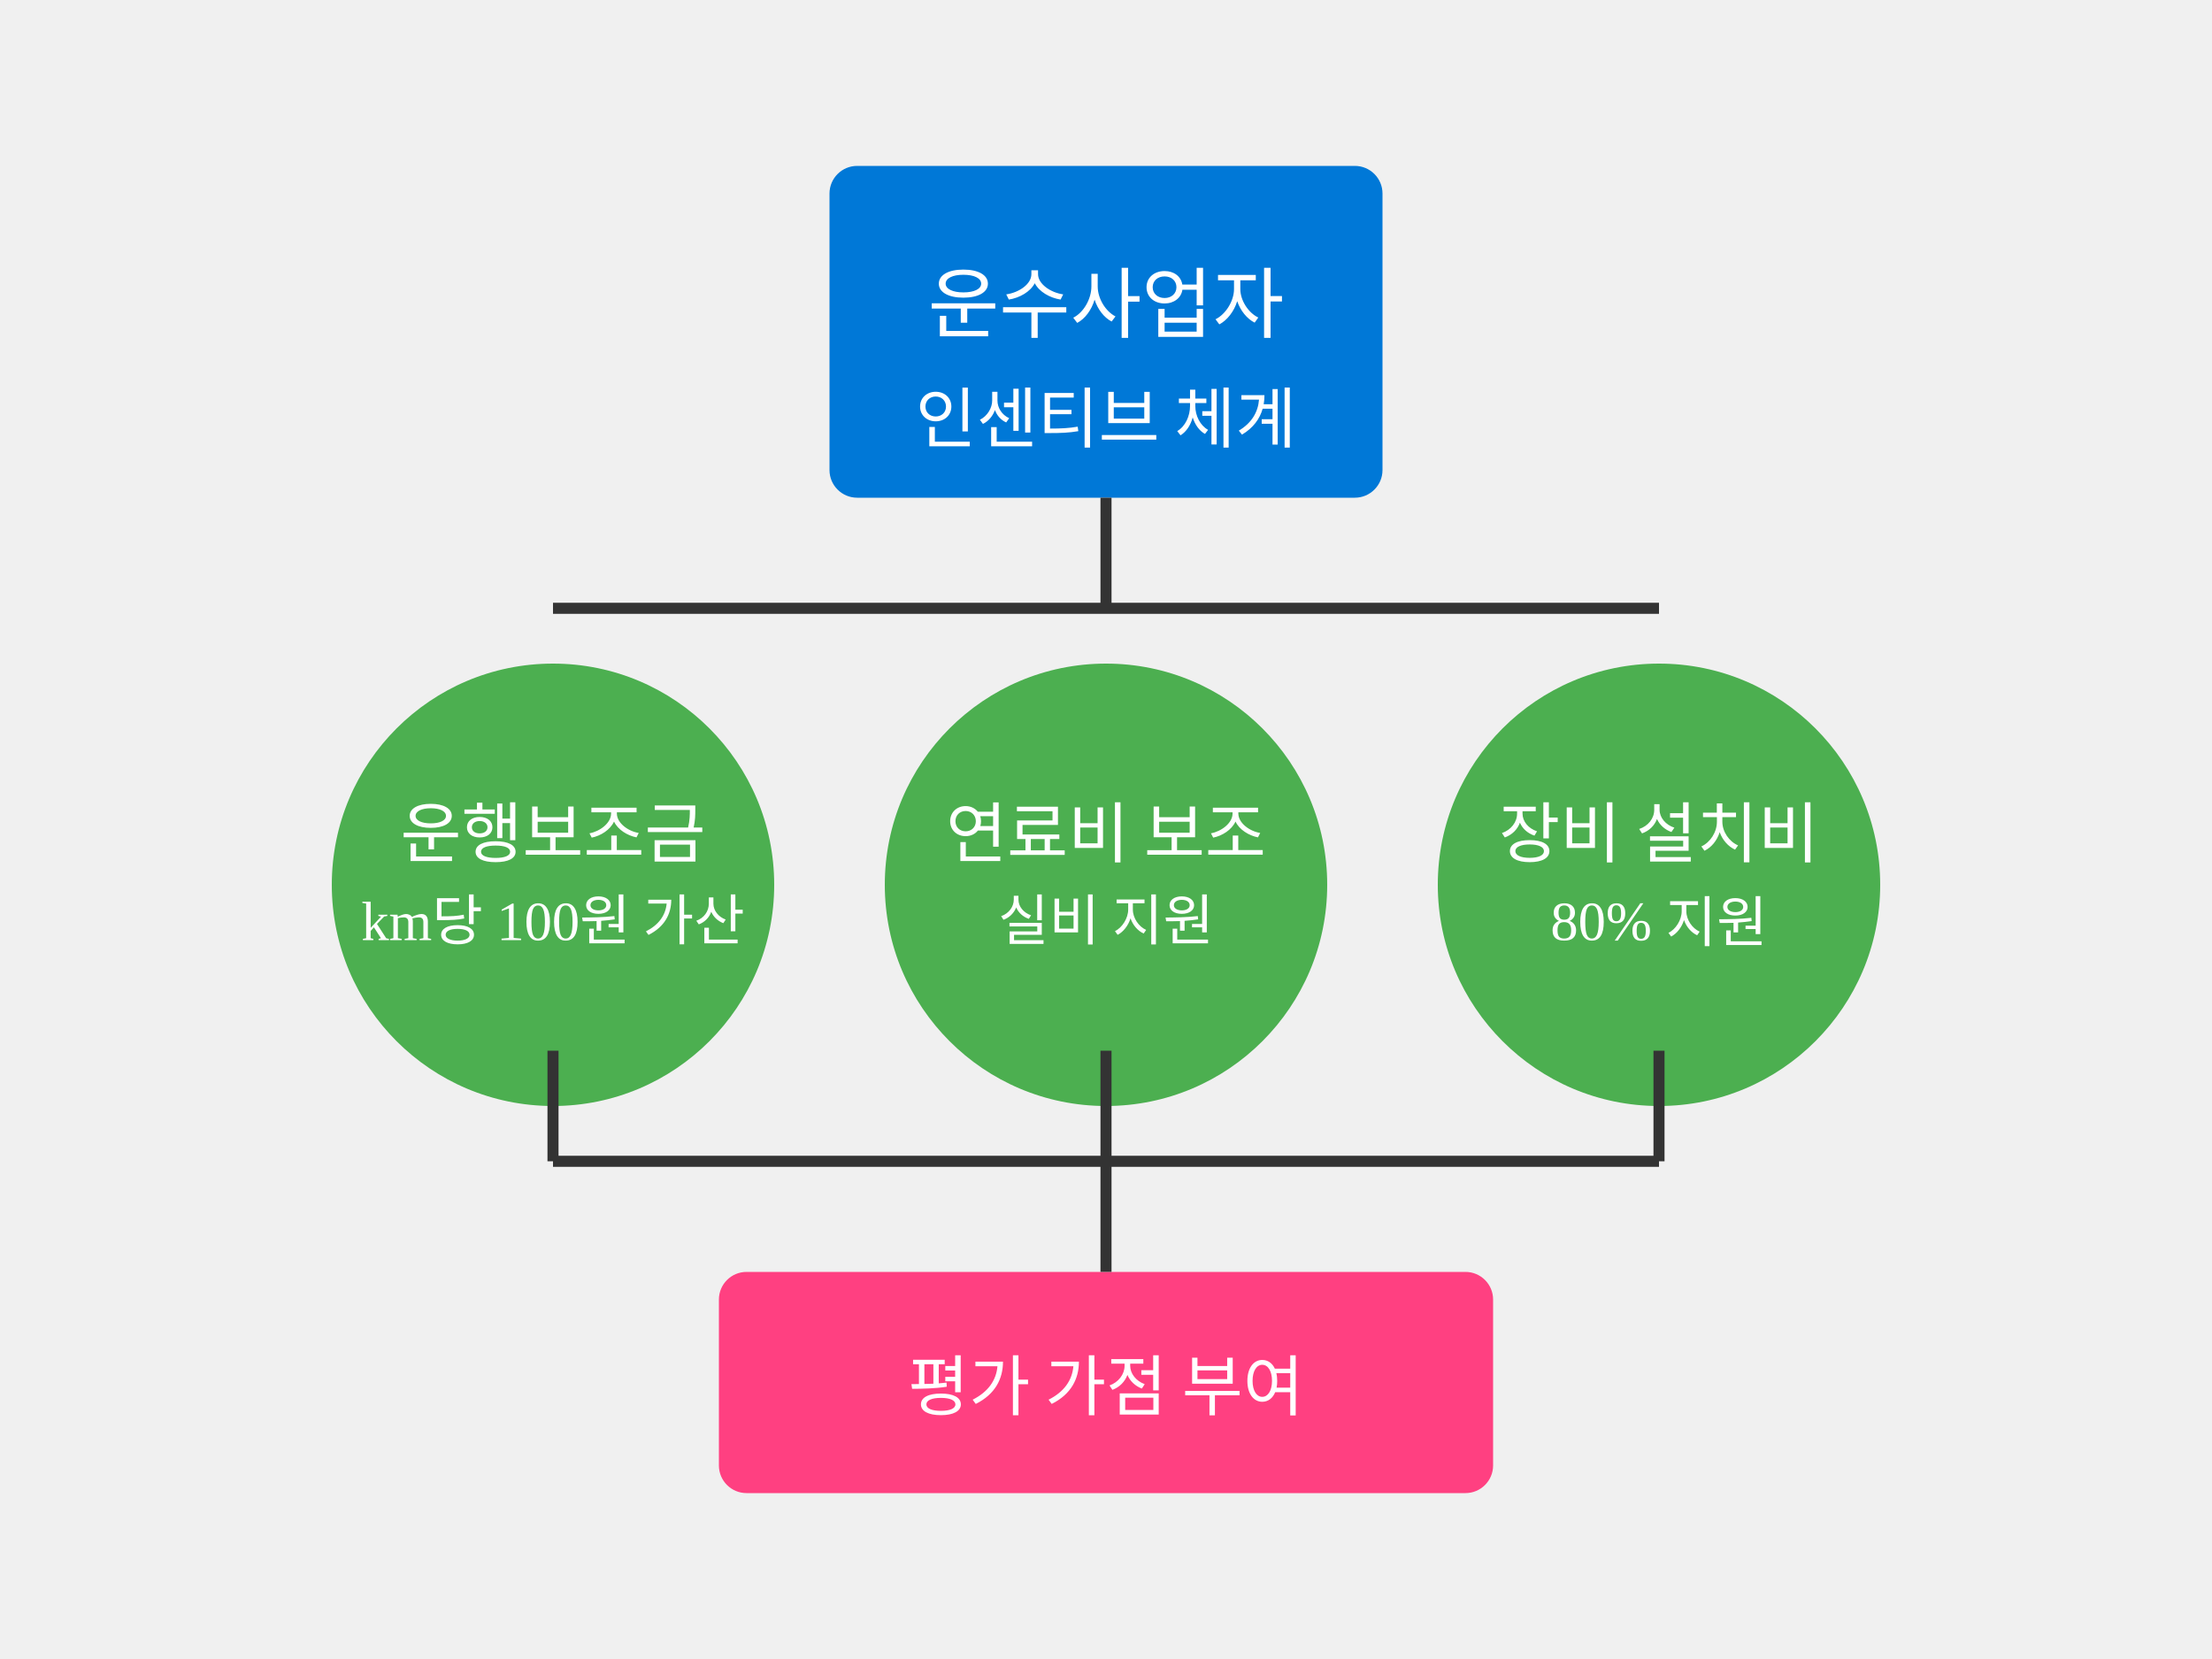
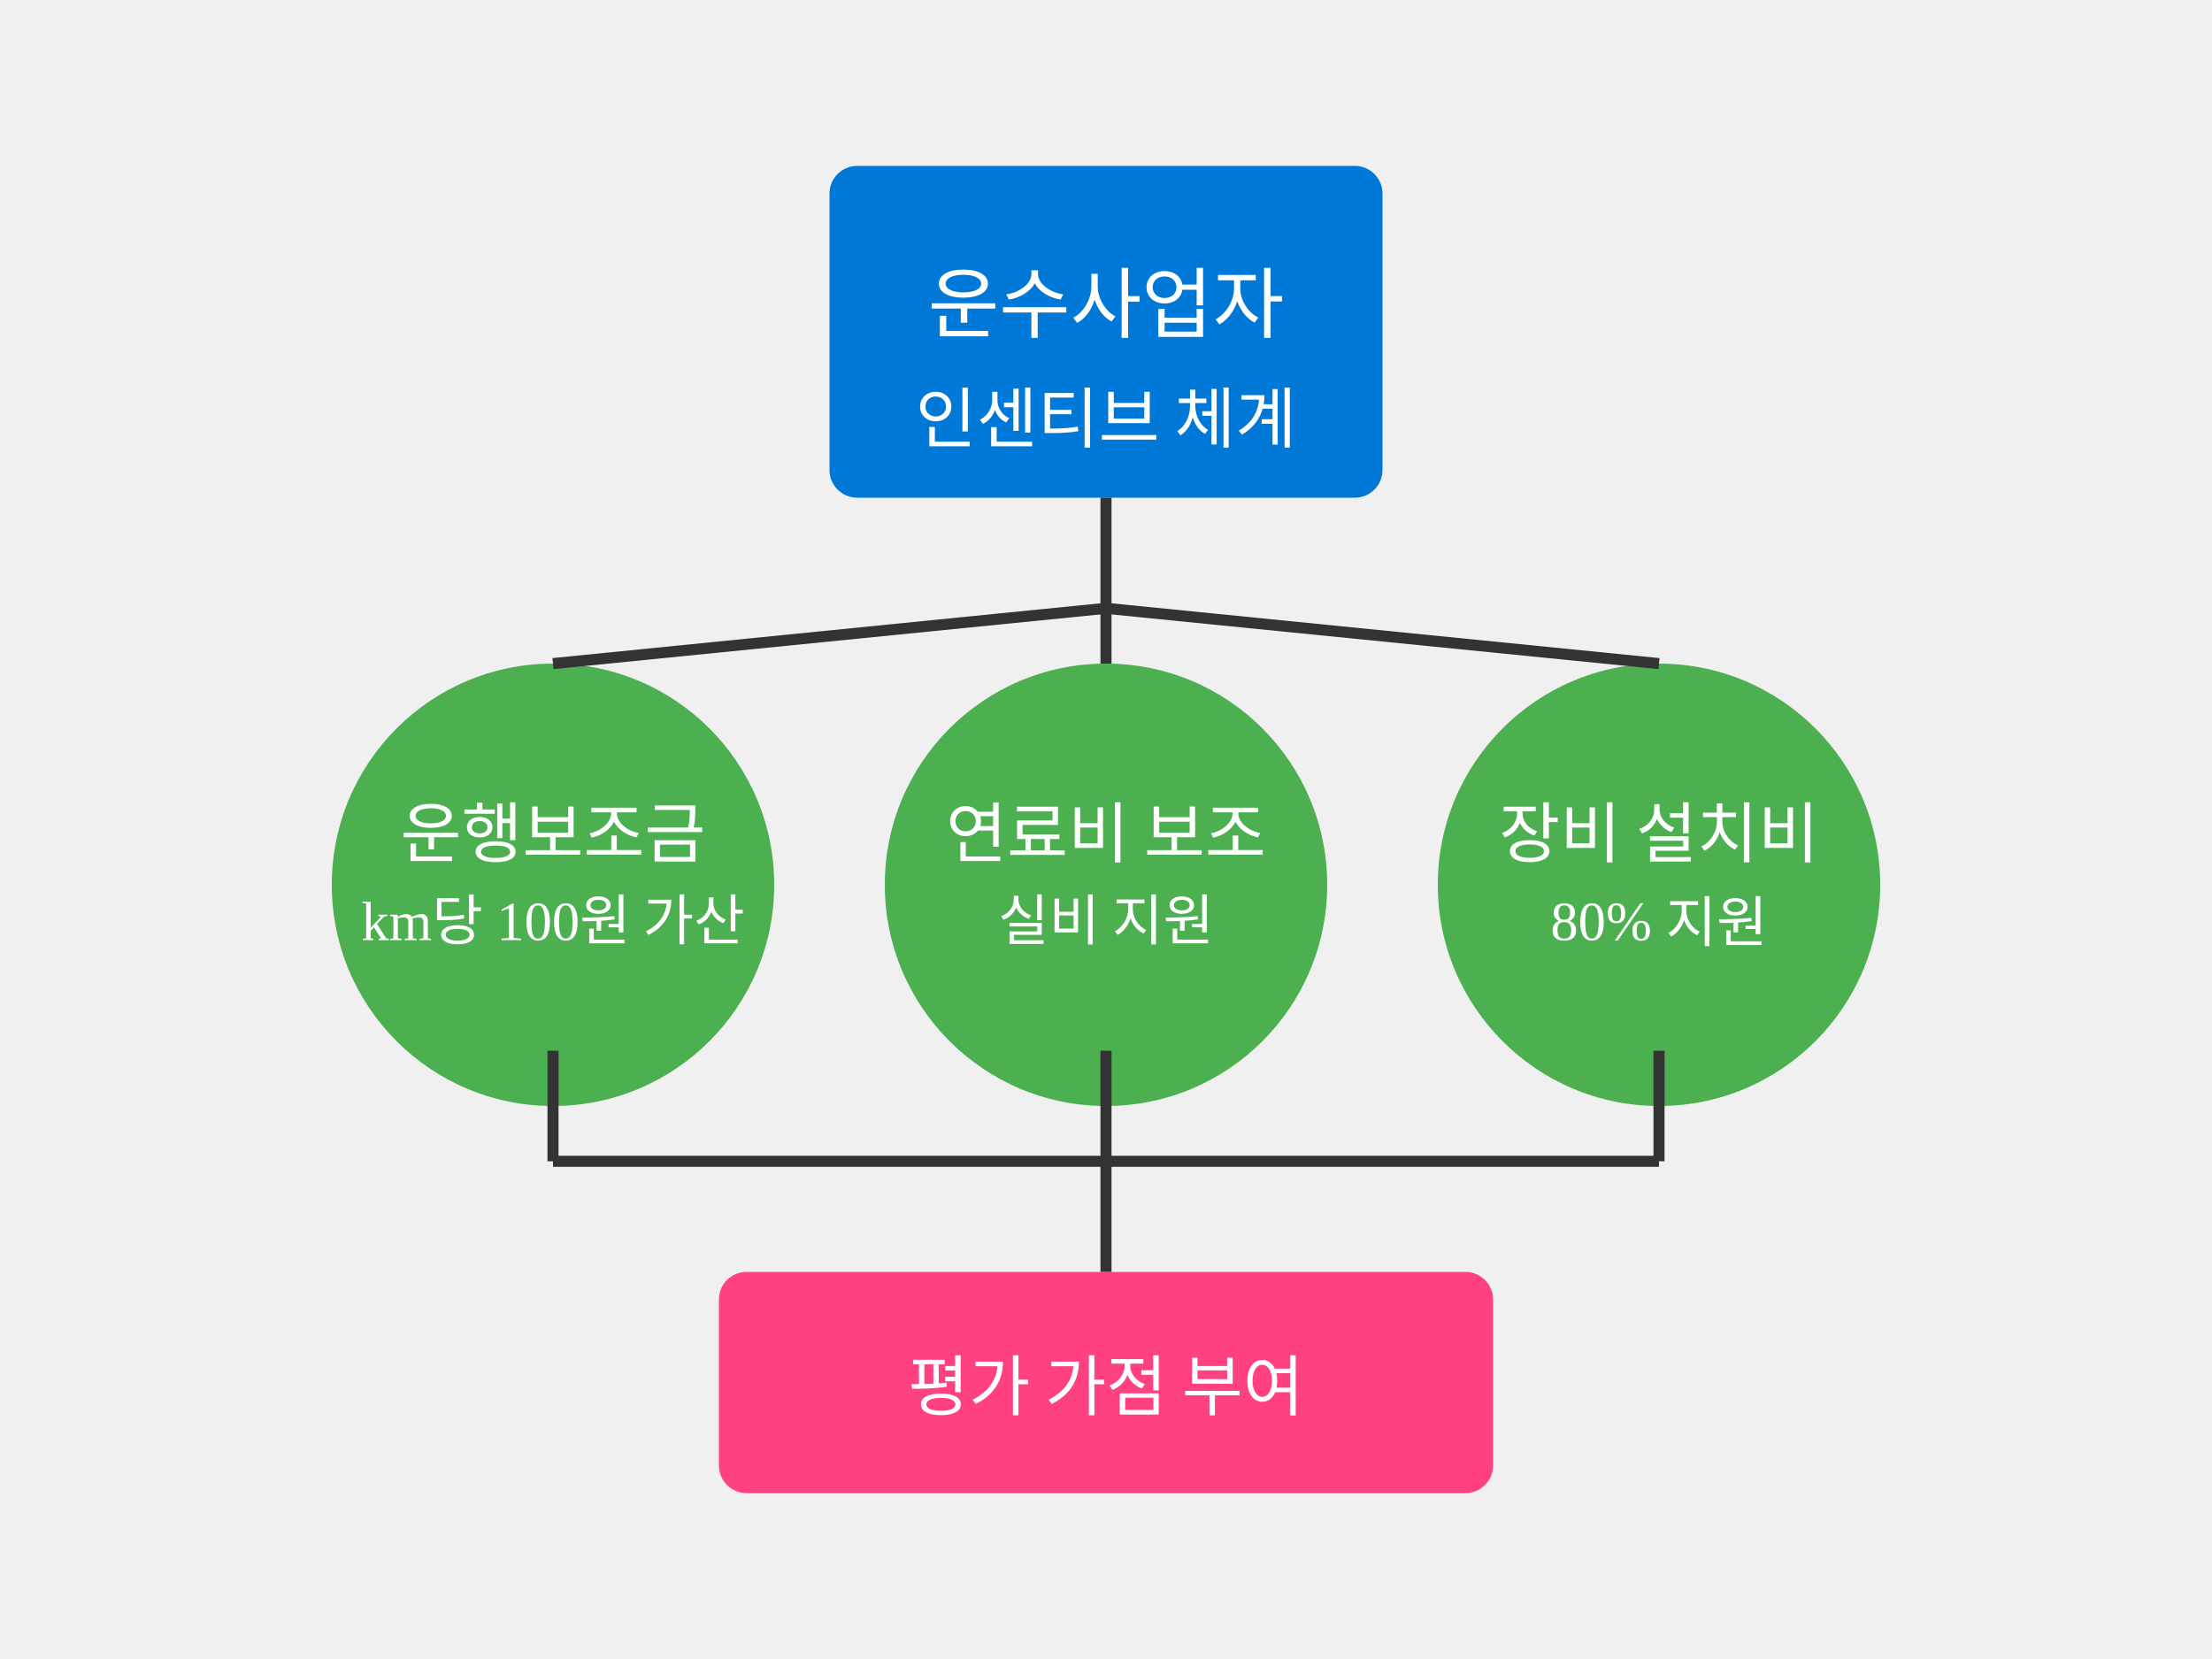
<svg xmlns="http://www.w3.org/2000/svg" viewBox="0 0 400 300">
  <rect x="150" y="30" width="100" height="60" rx="5" fill="#0078d7" />
  <text x="200" y="60" text-anchor="middle" fill="white" font-size="14">운수사업자</text>
  <text x="200" y="80" text-anchor="middle" fill="white" font-size="12">인센티브 체계</text>
  <g transform="translate(0,10)">
    <circle cx="100" cy="150" r="40" fill="#4caf50" />
    <text x="100" y="145" text-anchor="middle" fill="white" font-size="12">운행보조금</text>
    <text x="100" y="160" text-anchor="middle" fill="white" font-size="10">km당 100원 가산</text>
    <circle cx="200" cy="150" r="40" fill="#4caf50" />
    <text x="200" y="145" text-anchor="middle" fill="white" font-size="12">연료비 보조</text>
    <text x="200" y="160" text-anchor="middle" fill="white" font-size="10">실비 지원</text>
    <circle cx="300" cy="150" r="40" fill="#4caf50" />
    <text x="300" y="145" text-anchor="middle" fill="white" font-size="12">장비 설치비</text>
    <text x="300" y="160" text-anchor="middle" fill="white" font-size="10">80% 지원</text>
  </g>
  <rect x="130" y="230" width="140" height="40" rx="5" fill="#ff4081" />
  <text x="200" y="255" text-anchor="middle" fill="white" font-size="12">평가 가점 부여</text>
-   <line x1="200" y1="90" x2="200" y2="110" stroke="#333" stroke-width="2" />
-   <line x1="200" y1="110" x2="100" y2="110" stroke="#333" stroke-width="2" />
-   <line x1="200" y1="110" x2="300" y2="110" stroke="#333" stroke-width="2" />
+   <line x1="200" y1="90" x2="200" y2="120" stroke="#333" stroke-width="2" />
+   <line x1="200" y1="110" x2="100" y2="120" stroke="#333" stroke-width="2" />
+   <line x1="200" y1="110" x2="300" y2="120" stroke="#333" stroke-width="2" />
  <line x1="100" y1="110" x2="100" y2="110" stroke="#333" stroke-width="2" />
  <line x1="100" y1="110" x2="100" y2="110" stroke="#333" stroke-width="2" />
  <line x1="100" y1="110" x2="100" y2="110" stroke="#333" stroke-width="2" />
  <line x1="100" y1="190" x2="100" y2="210" stroke="#333" stroke-width="2" />
  <line x1="200" y1="190" x2="200" y2="210" stroke="#333" stroke-width="2" />
  <line x1="300" y1="190" x2="300" y2="210" stroke="#333" stroke-width="2" />
  <line x1="100" y1="210" x2="300" y2="210" stroke="#333" stroke-width="2" />
  <line x1="200" y1="210" x2="200" y2="230" stroke="#333" stroke-width="2" />
</svg>
